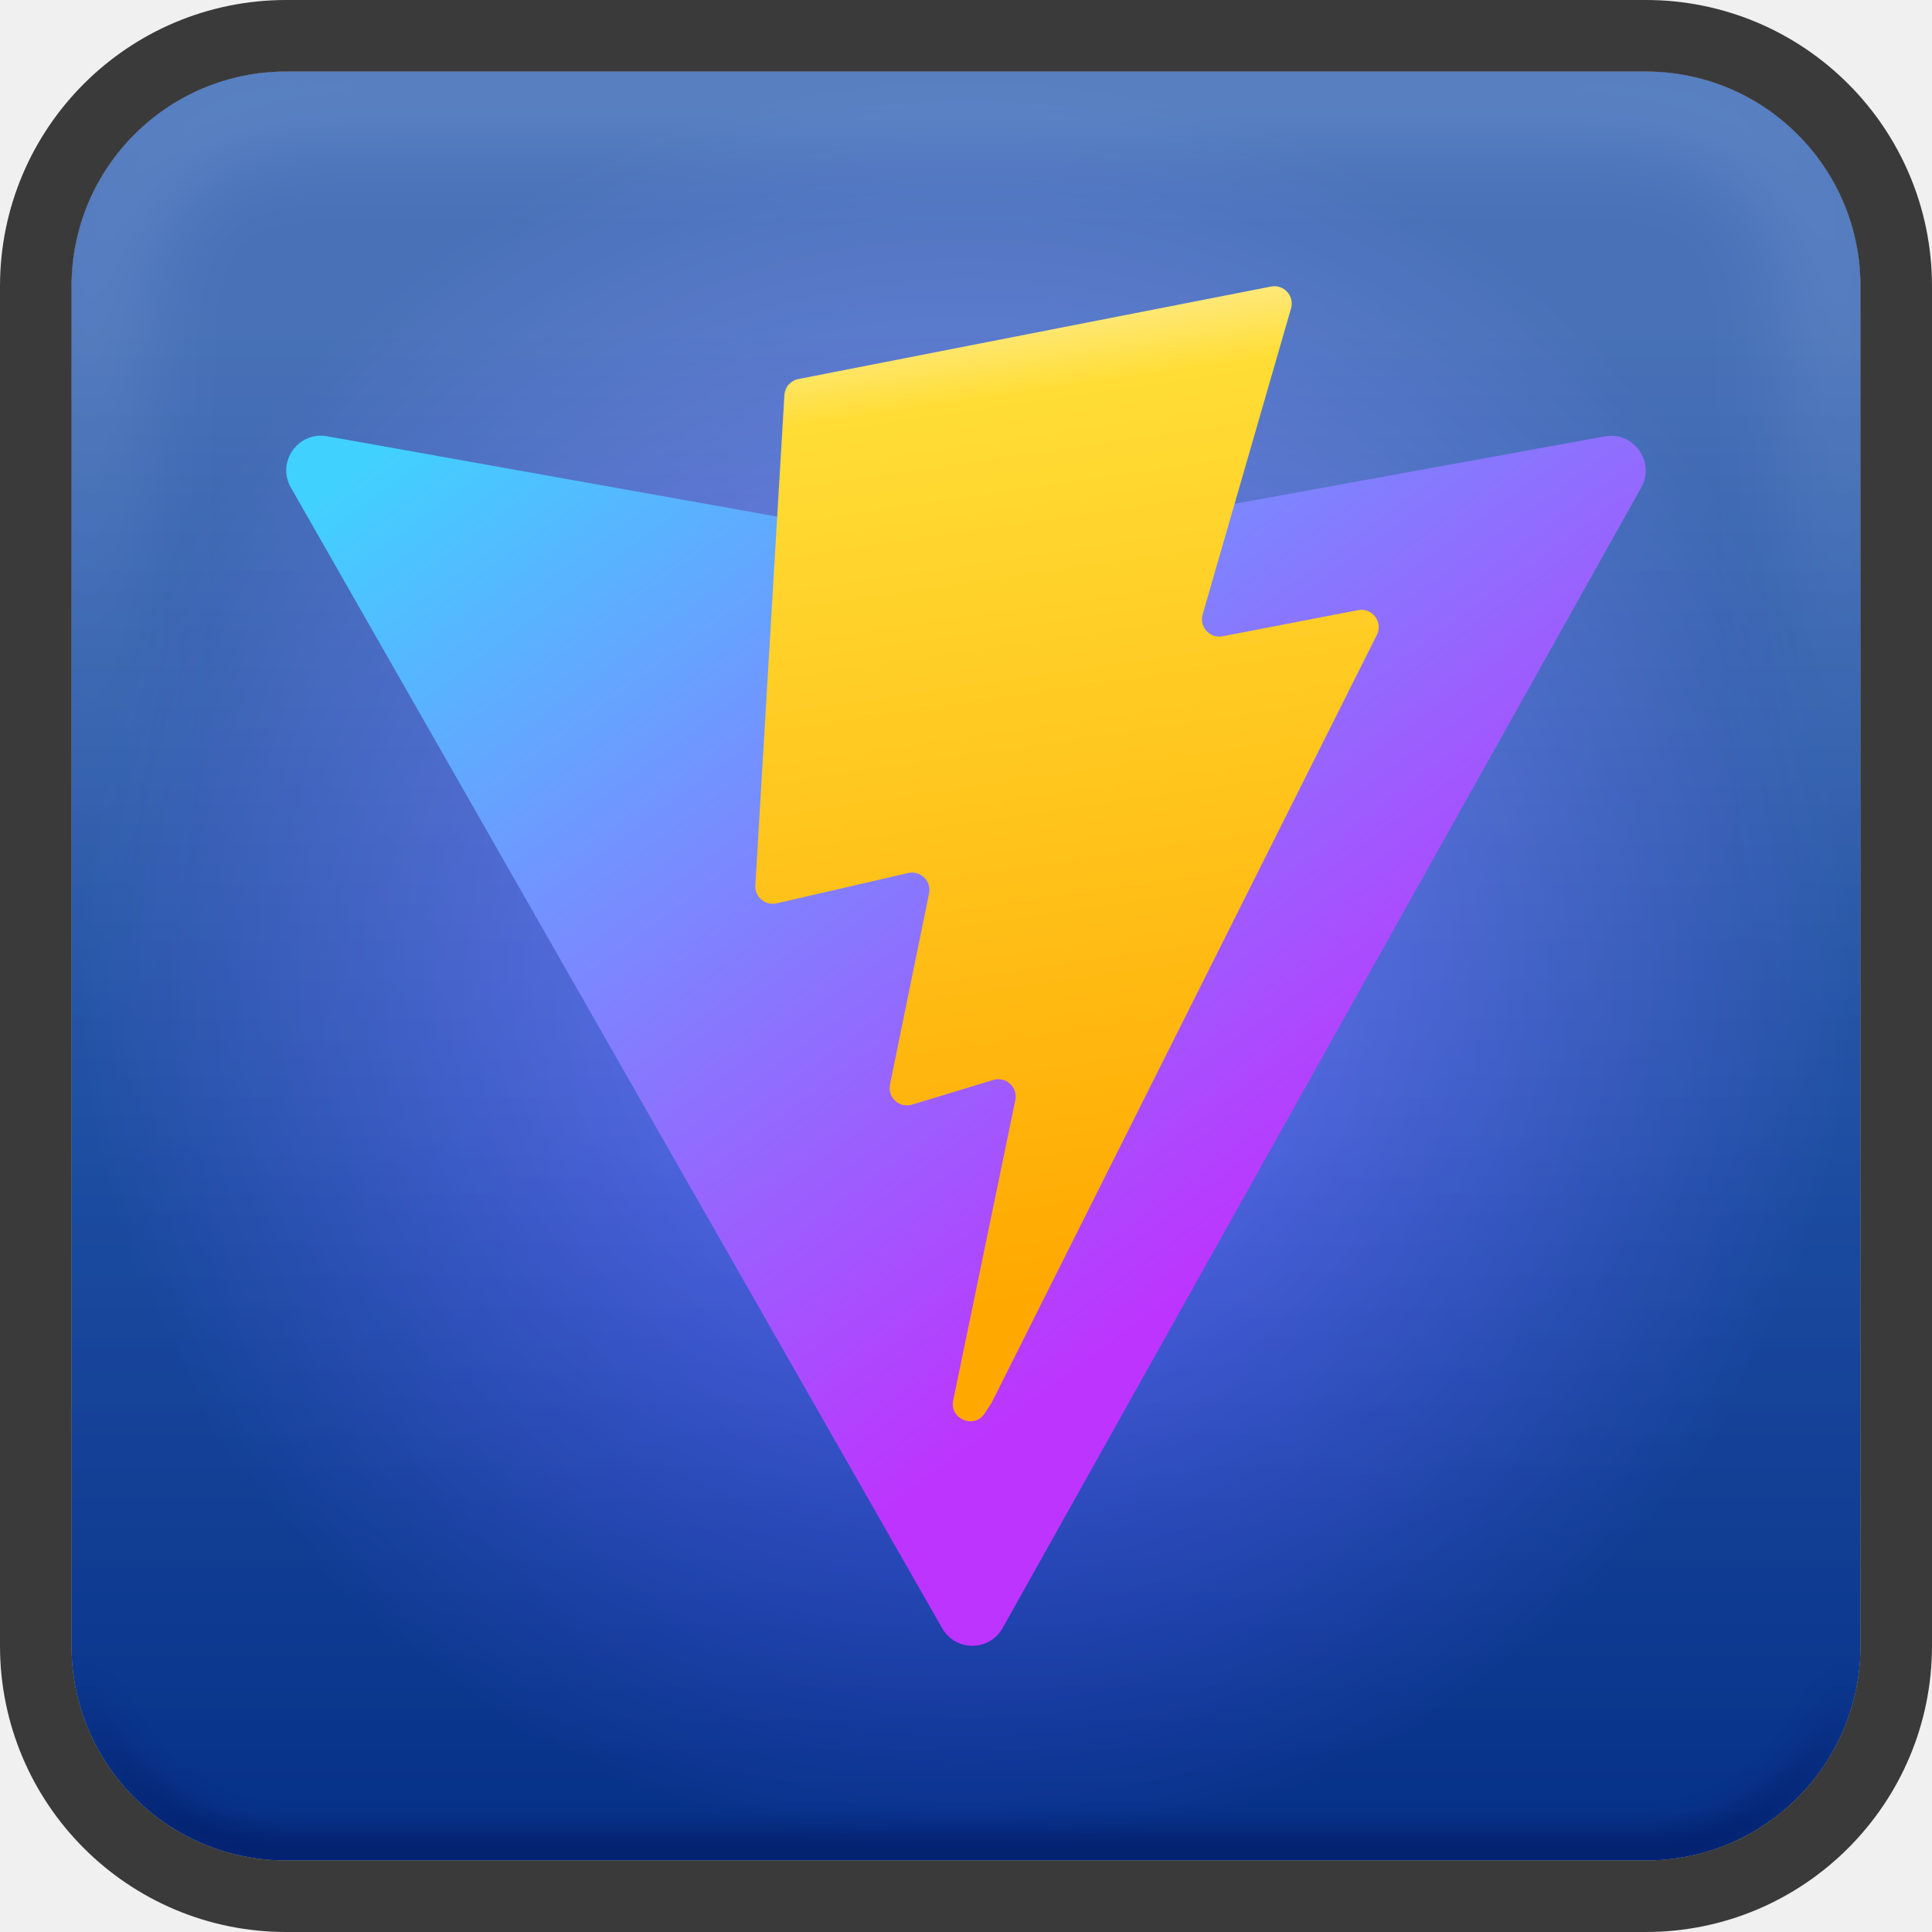
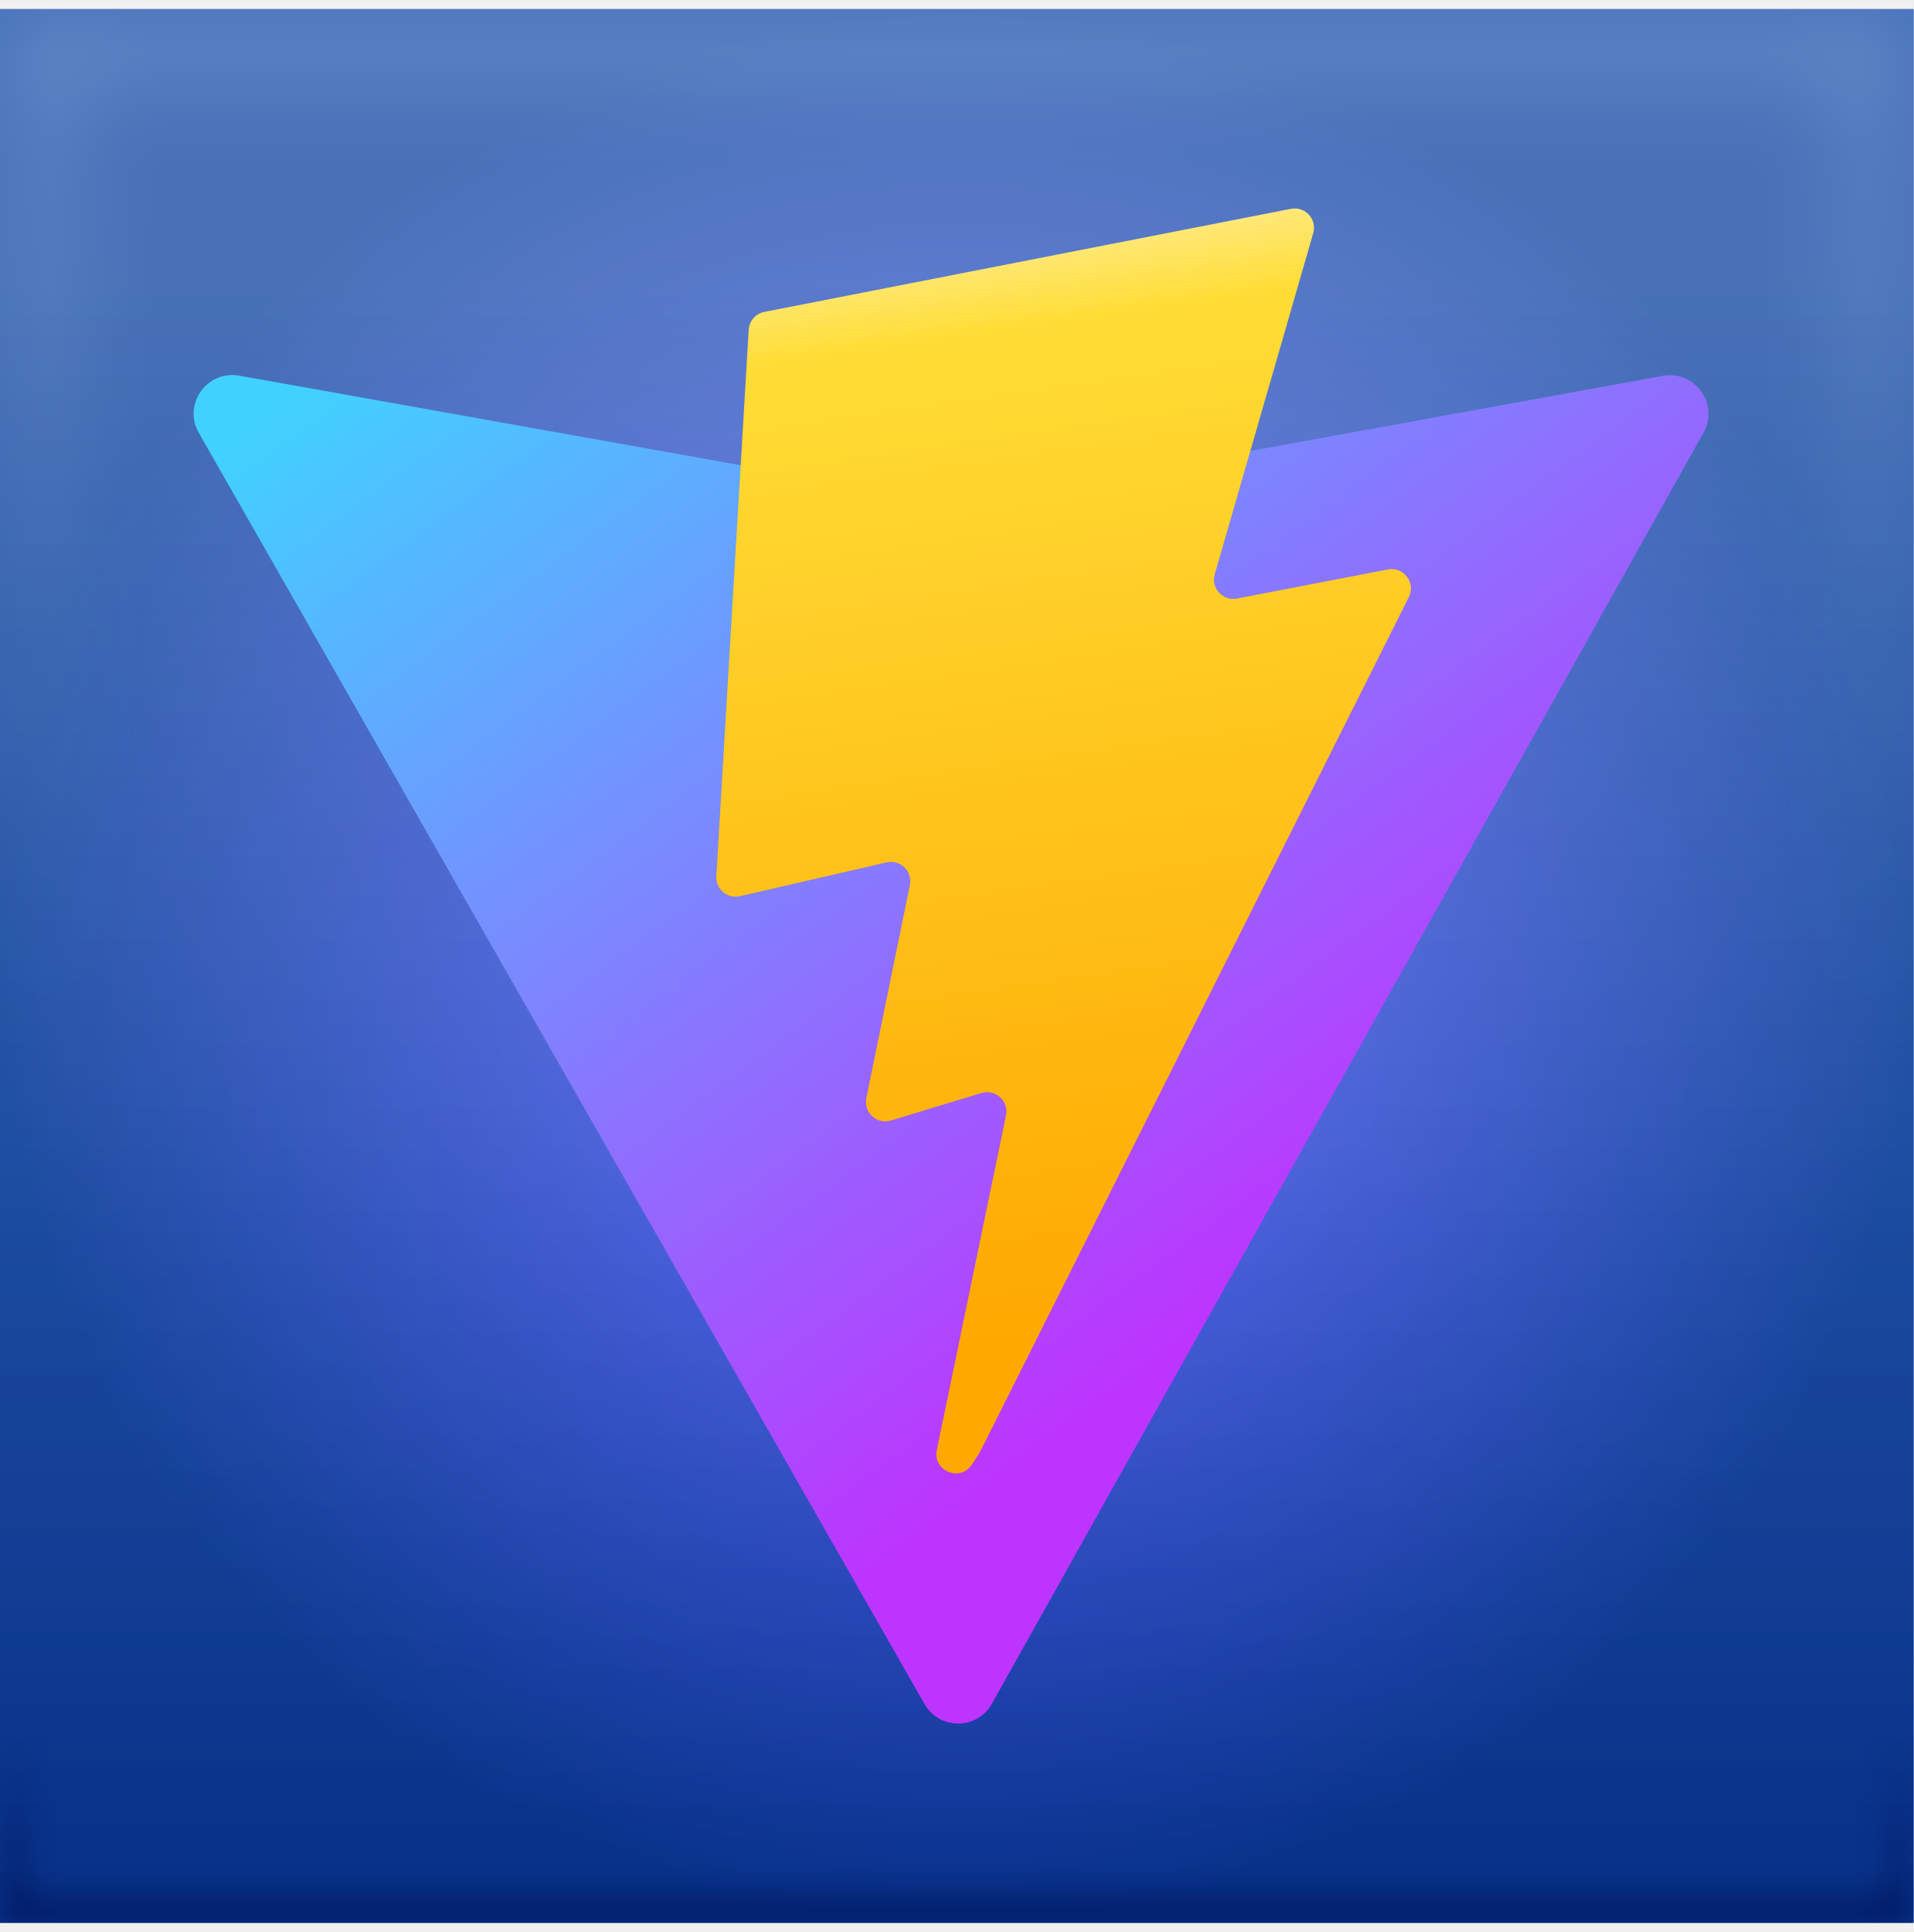
- <svg xmlns="http://www.w3.org/2000/svg" width="108" height="108" viewBox="0 0 108 108" fill="none">
-   <g clip-path="url(#clip0_178_3136)">
-     <rect x="4" y="4" width="100" height="100" rx="12" fill="url(#paint0_linear_178_3136)" />
-     <rect x="4" y="4" width="100" height="100" rx="12" fill="url(#paint1_radial_178_3136)" />
+ <svg xmlns="http://www.w3.org/2000/svg" width="105" height="106" viewBox="0 0 105 106" fill="none">
+   <g clip-path="url(#clip0_1015_1820)">
+     <rect width="105" height="105" transform="translate(0 0.5)" fill="url(#paint0_linear_1015_1820)" />
+     <rect y="0.5" width="105" height="105" fill="url(#paint1_radial_1015_1820)" />
    <g style="mix-blend-mode:overlay">
-       <rect x="4" y="4" width="100" height="100" rx="12" fill="url(#paint2_linear_178_3136)" />
+       <rect y="0.5" width="105" height="105" fill="url(#paint2_linear_1015_1820)" />
    </g>
-     <rect x="4" y="4" width="100" height="100" rx="12" fill="url(#paint3_linear_178_3136)" />
-     <g style="mix-blend-mode:soft-light" filter="url(#filter0_f_178_3136)">
-       <rect x="4.5" y="4.5" width="99" height="99" rx="11.5" stroke="url(#paint4_linear_178_3136)" />
+     <rect y="0.5" width="105" height="105" fill="url(#paint3_linear_1015_1820)" />
+     <g style="mix-blend-mode:soft-light" filter="url(#filter0_f_1015_1820)">
+       <rect x="0.5" y="1" width="104" height="104" stroke="url(#paint4_linear_1015_1820)" />
    </g>
-     <g style="mix-blend-mode:soft-light" filter="url(#filter1_f_178_3136)">
-       <rect x="5" y="5" width="98" height="98" rx="11" stroke="url(#paint5_linear_178_3136)" stroke-width="2" />
+     <g style="mix-blend-mode:soft-light" filter="url(#filter1_f_1015_1820)">
+       <rect x="1" y="1.5" width="103" height="103" stroke="url(#paint5_linear_1015_1820)" stroke-width="2" />
    </g>
-     <path d="M91.749 27.249L56.047 91.008C55.31 92.324 53.417 92.332 52.669 91.022L16.26 27.255C15.444 25.827 16.667 24.098 18.286 24.387L54.026 30.767C54.254 30.808 54.487 30.808 54.715 30.766L89.707 24.396C91.321 24.103 92.549 25.818 91.749 27.249V27.249Z" fill="url(#paint6_linear_178_3136)" />
-     <path d="M71.051 16.019L44.631 21.189C44.42 21.23 44.229 21.341 44.087 21.502C43.946 21.664 43.862 21.868 43.849 22.083L42.224 49.496C42.215 49.647 42.242 49.797 42.301 49.935C42.361 50.074 42.451 50.197 42.567 50.294C42.682 50.391 42.818 50.46 42.965 50.495C43.111 50.531 43.264 50.532 43.411 50.498L50.767 48.802C51.455 48.644 52.077 49.249 51.935 49.94L49.75 60.628C49.603 61.348 50.279 61.963 50.982 61.749L55.526 60.371C56.23 60.157 56.907 60.774 56.758 61.494L53.285 78.282C53.067 79.332 54.466 79.905 55.049 79.005L55.439 78.403L76.967 35.494C77.328 34.775 76.706 33.956 75.916 34.108L68.344 35.568C67.633 35.705 67.028 35.043 67.228 34.348L72.17 17.238C72.371 16.541 71.763 15.879 71.051 16.019H71.051Z" fill="url(#paint7_linear_178_3136)" />
+     <path d="M93.474 23.741L54.426 93.477C53.62 94.917 51.549 94.926 50.73 93.493L10.908 23.747C10.017 22.186 11.353 20.295 13.125 20.611L52.215 27.589C52.464 27.634 52.72 27.633 52.969 27.588L91.241 20.621C93.007 20.3 94.35 22.176 93.474 23.741Z" fill="url(#paint6_linear_1015_1820)" />
+     <path d="M70.835 11.458L41.939 17.113C41.708 17.158 41.499 17.279 41.344 17.456C41.189 17.633 41.097 17.856 41.084 18.09L39.306 48.074C39.296 48.239 39.325 48.403 39.39 48.554C39.455 48.706 39.554 48.84 39.681 48.946C39.806 49.053 39.956 49.128 40.116 49.167C40.276 49.206 40.443 49.207 40.604 49.169L48.649 47.315C49.402 47.142 50.082 47.804 49.927 48.56L47.537 60.25C47.376 61.037 48.116 61.709 48.885 61.476L53.854 59.968C54.625 59.735 55.365 60.409 55.202 61.197L51.404 79.559C51.166 80.707 52.696 81.334 53.333 80.349L53.76 79.691L77.306 32.759C77.701 31.973 77.02 31.077 76.157 31.244L67.875 32.84C67.097 32.989 66.435 32.266 66.654 31.506L72.059 12.792C72.279 12.03 71.615 11.306 70.836 11.458H70.835Z" fill="url(#paint7_linear_1015_1820)" />
  </g>
-   <rect x="2" y="2" width="104" height="104" rx="14" stroke="#3A3A3A" stroke-width="4" />
  <defs>
-     <filter id="filter0_f_178_3136" x="2" y="2" width="104" height="104" filterUnits="userSpaceOnUse" color-interpolation-filters="sRGB">
+     <filter id="filter0_f_1015_1820" x="-2" y="-1.5" width="109" height="109" filterUnits="userSpaceOnUse" color-interpolation-filters="sRGB">
      <feFlood flood-opacity="0" result="BackgroundImageFix" />
      <feBlend mode="normal" in="SourceGraphic" in2="BackgroundImageFix" result="shape" />
-       <feGaussianBlur stdDeviation="1" result="effect1_foregroundBlur_178_3136" />
+       <feGaussianBlur stdDeviation="1" result="effect1_foregroundBlur_1015_1820" />
    </filter>
-     <filter id="filter1_f_178_3136" x="-2" y="-2" width="112" height="112" filterUnits="userSpaceOnUse" color-interpolation-filters="sRGB">
+     <filter id="filter1_f_1015_1820" x="-6" y="-5.5" width="117" height="117" filterUnits="userSpaceOnUse" color-interpolation-filters="sRGB">
      <feFlood flood-opacity="0" result="BackgroundImageFix" />
      <feBlend mode="normal" in="SourceGraphic" in2="BackgroundImageFix" result="shape" />
-       <feGaussianBlur stdDeviation="3" result="effect1_foregroundBlur_178_3136" />
+       <feGaussianBlur stdDeviation="3" result="effect1_foregroundBlur_1015_1820" />
    </filter>
-     <linearGradient id="paint0_linear_178_3136" x1="54" y1="4" x2="54" y2="104" gradientUnits="userSpaceOnUse">
+     <linearGradient id="paint0_linear_1015_1820" x1="52.5" y1="0" x2="52.5" y2="105" gradientUnits="userSpaceOnUse">
      <stop stop-color="#646CFF" />
      <stop offset="1" stop-color="#07419F" />
    </linearGradient>
-     <radialGradient id="paint1_radial_178_3136" cx="0" cy="0" r="1" gradientUnits="userSpaceOnUse" gradientTransform="translate(54 54) rotate(90) scale(50)">
+     <radialGradient id="paint1_radial_1015_1820" cx="0" cy="0" r="1" gradientUnits="userSpaceOnUse" gradientTransform="translate(52.5 53) rotate(90) scale(52.5)">
      <stop stop-color="#636BFE" />
      <stop offset="1" stop-color="#0841A0" />
    </radialGradient>
-     <linearGradient id="paint2_linear_178_3136" x1="54" y1="4" x2="54" y2="104" gradientUnits="userSpaceOnUse">
+     <linearGradient id="paint2_linear_1015_1820" x1="52.5" y1="0.5" x2="52.5" y2="105.5" gradientUnits="userSpaceOnUse">
      <stop stop-opacity="0" />
      <stop offset="0.6" stop-opacity="0.08" />
      <stop offset="1" stop-opacity="0.26" />
    </linearGradient>
-     <linearGradient id="paint3_linear_178_3136" x1="54" y1="4" x2="54" y2="104" gradientUnits="userSpaceOnUse">
+     <linearGradient id="paint3_linear_1015_1820" x1="52.5" y1="0.5" x2="52.5" y2="105.5" gradientUnits="userSpaceOnUse">
      <stop offset="0.14" stop-color="white" stop-opacity="0.26" />
      <stop offset="0.64" stop-color="white" stop-opacity="0.08" />
      <stop offset="1" stop-color="white" stop-opacity="0" />
    </linearGradient>
-     <linearGradient id="paint4_linear_178_3136" x1="54" y1="104" x2="54" y2="93.583" gradientUnits="userSpaceOnUse">
+     <linearGradient id="paint4_linear_1015_1820" x1="52.5" y1="105.5" x2="52.5" y2="94.562" gradientUnits="userSpaceOnUse">
      <stop />
      <stop offset="1" stop-opacity="0" />
    </linearGradient>
-     <linearGradient id="paint5_linear_178_3136" x1="54" y1="4" x2="54" y2="58.167" gradientUnits="userSpaceOnUse">
+     <linearGradient id="paint5_linear_1015_1820" x1="52.5" y1="0.5" x2="52.5" y2="57.375" gradientUnits="userSpaceOnUse">
      <stop stop-color="white" />
      <stop offset="1" stop-color="white" stop-opacity="0" />
    </linearGradient>
-     <linearGradient id="paint6_linear_178_3136" x1="15.371" y1="29.532" x2="53.811" y2="81.803" gradientUnits="userSpaceOnUse">
+     <linearGradient id="paint6_linear_1015_1820" x1="9.936" y1="26.238" x2="51.98" y2="83.409" gradientUnits="userSpaceOnUse">
      <stop stop-color="#41D1FF" />
      <stop offset="1" stop-color="#BD34FE" />
    </linearGradient>
-     <linearGradient id="paint7_linear_178_3136" x1="57.339" y1="17.423" x2="65.24" y2="71.693" gradientUnits="userSpaceOnUse">
+     <linearGradient id="paint7_linear_1015_1820" x1="55.838" y1="12.993" x2="64.48" y2="72.351" gradientUnits="userSpaceOnUse">
      <stop stop-color="#FFEA83" />
      <stop offset="0.083" stop-color="#FFDD35" />
      <stop offset="1" stop-color="#FFA800" />
    </linearGradient>
-     <clipPath id="clip0_178_3136">
-       <rect x="4" y="4" width="100" height="100" rx="12" fill="white" />
+     <clipPath id="clip0_1015_1820">
+       <rect width="105" height="105" fill="white" transform="translate(0 0.5)" />
    </clipPath>
  </defs>
</svg>
